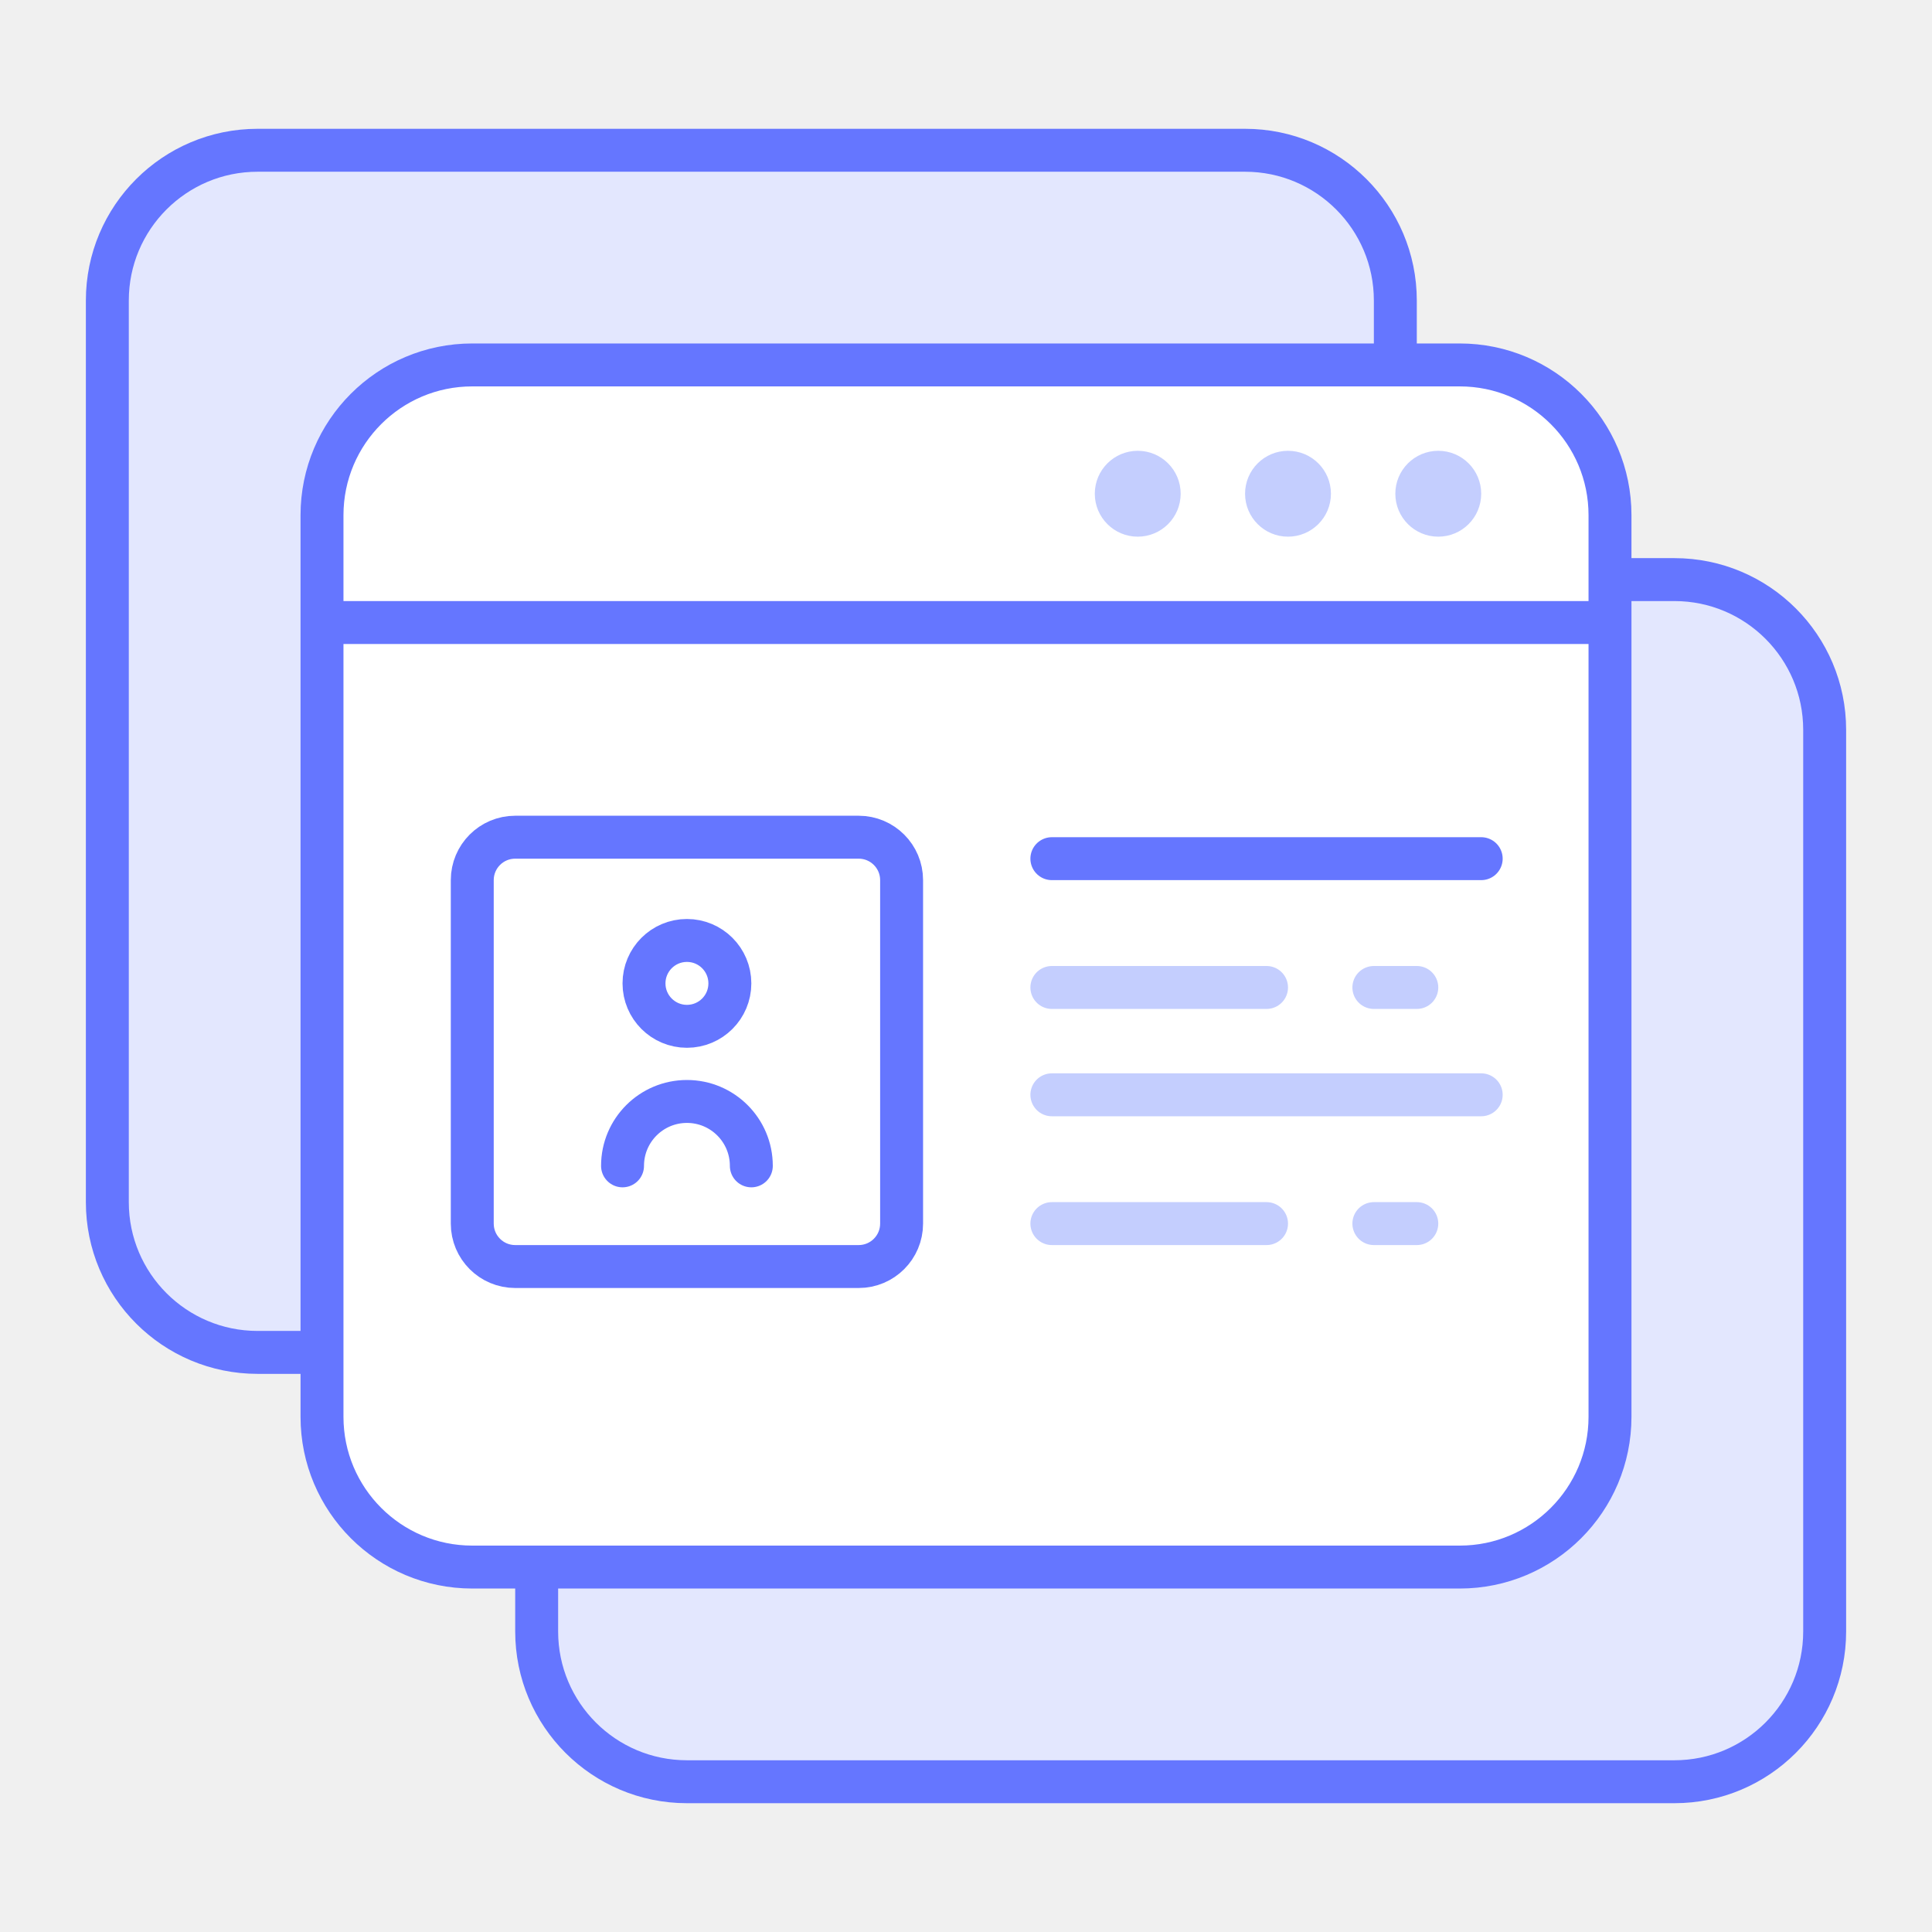
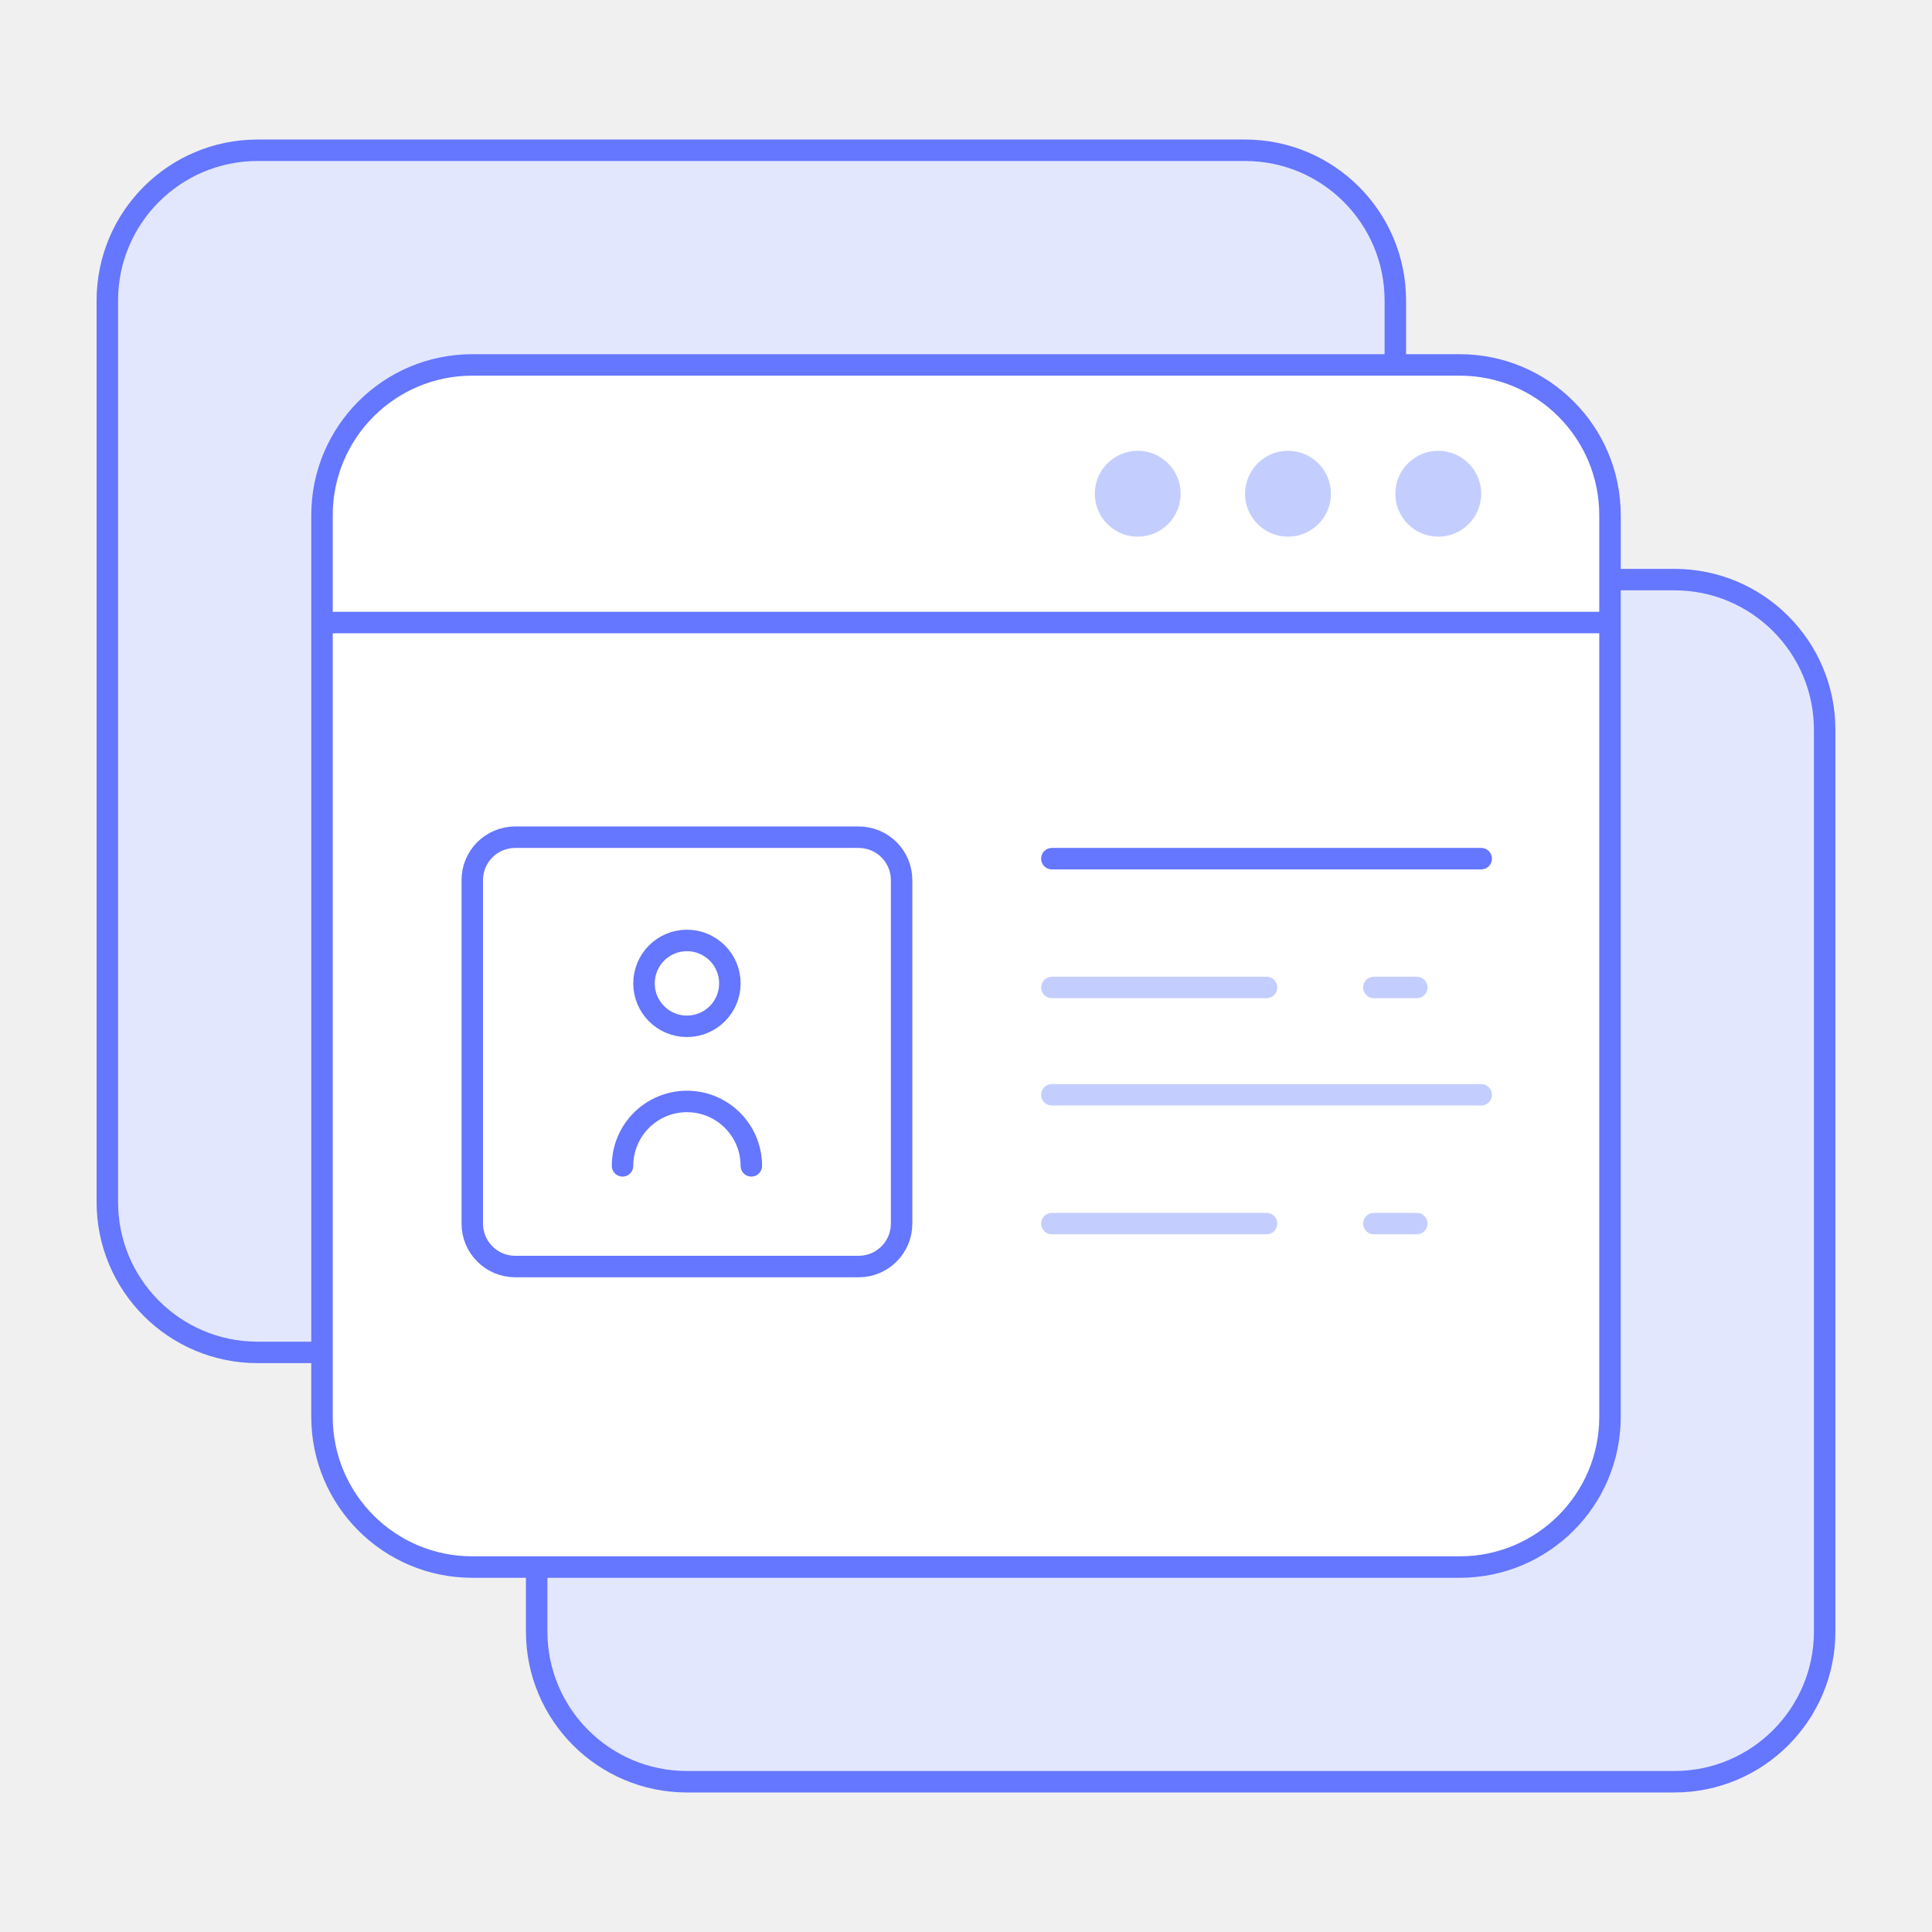
<svg xmlns="http://www.w3.org/2000/svg" viewBox="0 0 90 90">
-   <rect x="5" y="7" width="60" height="56" rx="7" ry="7" fill="#e3e7fe" stroke="#6576ff" stroke-linecap="round" stroke-linejoin="round" stroke-width="2" />
-   <rect x="25" y="27" width="60" height="56" rx="7" ry="7" fill="#e3e7fe" stroke="#6576ff" stroke-linecap="round" stroke-linejoin="round" stroke-width="2" />
-   <rect x="15" y="17" width="60" height="56" rx="7" ry="7" fill="#fff" stroke="#6576ff" stroke-linecap="round" stroke-linejoin="round" stroke-width="2" />
-   <line x1="15" y1="29" x2="75" y2="29" fill="none" stroke="#6576ff" stroke-miterlimit="10" stroke-width="2" />
+   <rect x="5" y="7" width="60" height="56" rx="7" ry="7" fill="#e3e7fe" stroke="#6576ff" stroke-linecap="round" stroke-linejoin="round" strokeWidth="2" />
+   <rect x="25" y="27" width="60" height="56" rx="7" ry="7" fill="#e3e7fe" stroke="#6576ff" stroke-linecap="round" stroke-linejoin="round" strokeWidth="2" />
+   <rect x="15" y="17" width="60" height="56" rx="7" ry="7" fill="#fff" stroke="#6576ff" stroke-linecap="round" stroke-linejoin="round" strokeWidth="2" />
+   <line x1="15" y1="29" x2="75" y2="29" fill="none" stroke="#6576ff" stroke-miterlimit="10" strokeWidth="2" />
  <circle cx="53" cy="23" r="2" fill="#c4cefe" />
  <circle cx="60" cy="23" r="2" fill="#c4cefe" />
  <circle cx="67" cy="23" r="2" fill="#c4cefe" />
-   <rect x="22" y="39" width="20" height="20" rx="2" ry="2" fill="none" stroke="#6576ff" stroke-linecap="round" stroke-linejoin="round" stroke-width="2" />
-   <circle cx="32" cy="45.81" r="2" fill="none" stroke="#6576ff" stroke-linecap="round" stroke-linejoin="round" stroke-width="2" />
-   <path d="M29,54.31a3,3,0,0,1,6,0" fill="none" stroke="#6576ff" stroke-linecap="round" stroke-linejoin="round" stroke-width="2" />
-   <line x1="49" y1="40" x2="69" y2="40" fill="none" stroke="#6576ff" stroke-linecap="round" stroke-linejoin="round" stroke-width="2" />
-   <line x1="49" y1="51" x2="69" y2="51" fill="none" stroke="#c4cefe" stroke-linecap="round" stroke-linejoin="round" stroke-width="2" />
-   <line x1="49" y1="57" x2="59" y2="57" fill="none" stroke="#c4cefe" stroke-linecap="round" stroke-linejoin="round" stroke-width="2" />
-   <line x1="64" y1="57" x2="66" y2="57" fill="none" stroke="#c4cefe" stroke-linecap="round" stroke-linejoin="round" stroke-width="2" />
-   <line x1="49" y1="46" x2="59" y2="46" fill="none" stroke="#c4cefe" stroke-linecap="round" stroke-linejoin="round" stroke-width="2" />
-   <line x1="64" y1="46" x2="66" y2="46" fill="none" stroke="#c4cefe" stroke-linecap="round" stroke-linejoin="round" stroke-width="2" />
+   <rect x="22" y="39" width="20" height="20" rx="2" ry="2" fill="none" stroke="#6576ff" stroke-linecap="round" stroke-linejoin="round" strokeWidth="2" />
+   <circle cx="32" cy="45.81" r="2" fill="none" stroke="#6576ff" stroke-linecap="round" stroke-linejoin="round" strokeWidth="2" />
+   <path d="M29,54.31a3,3,0,0,1,6,0" fill="none" stroke="#6576ff" stroke-linecap="round" stroke-linejoin="round" strokeWidth="2" />
+   <line x1="49" y1="40" x2="69" y2="40" fill="none" stroke="#6576ff" stroke-linecap="round" stroke-linejoin="round" strokeWidth="2" />
+   <line x1="49" y1="51" x2="69" y2="51" fill="none" stroke="#c4cefe" stroke-linecap="round" stroke-linejoin="round" strokeWidth="2" />
+   <line x1="49" y1="57" x2="59" y2="57" fill="none" stroke="#c4cefe" stroke-linecap="round" stroke-linejoin="round" strokeWidth="2" />
+   <line x1="64" y1="57" x2="66" y2="57" fill="none" stroke="#c4cefe" stroke-linecap="round" stroke-linejoin="round" strokeWidth="2" />
+   <line x1="49" y1="46" x2="59" y2="46" fill="none" stroke="#c4cefe" stroke-linecap="round" stroke-linejoin="round" strokeWidth="2" />
+   <line x1="64" y1="46" x2="66" y2="46" fill="none" stroke="#c4cefe" stroke-linecap="round" stroke-linejoin="round" strokeWidth="2" />
</svg>
